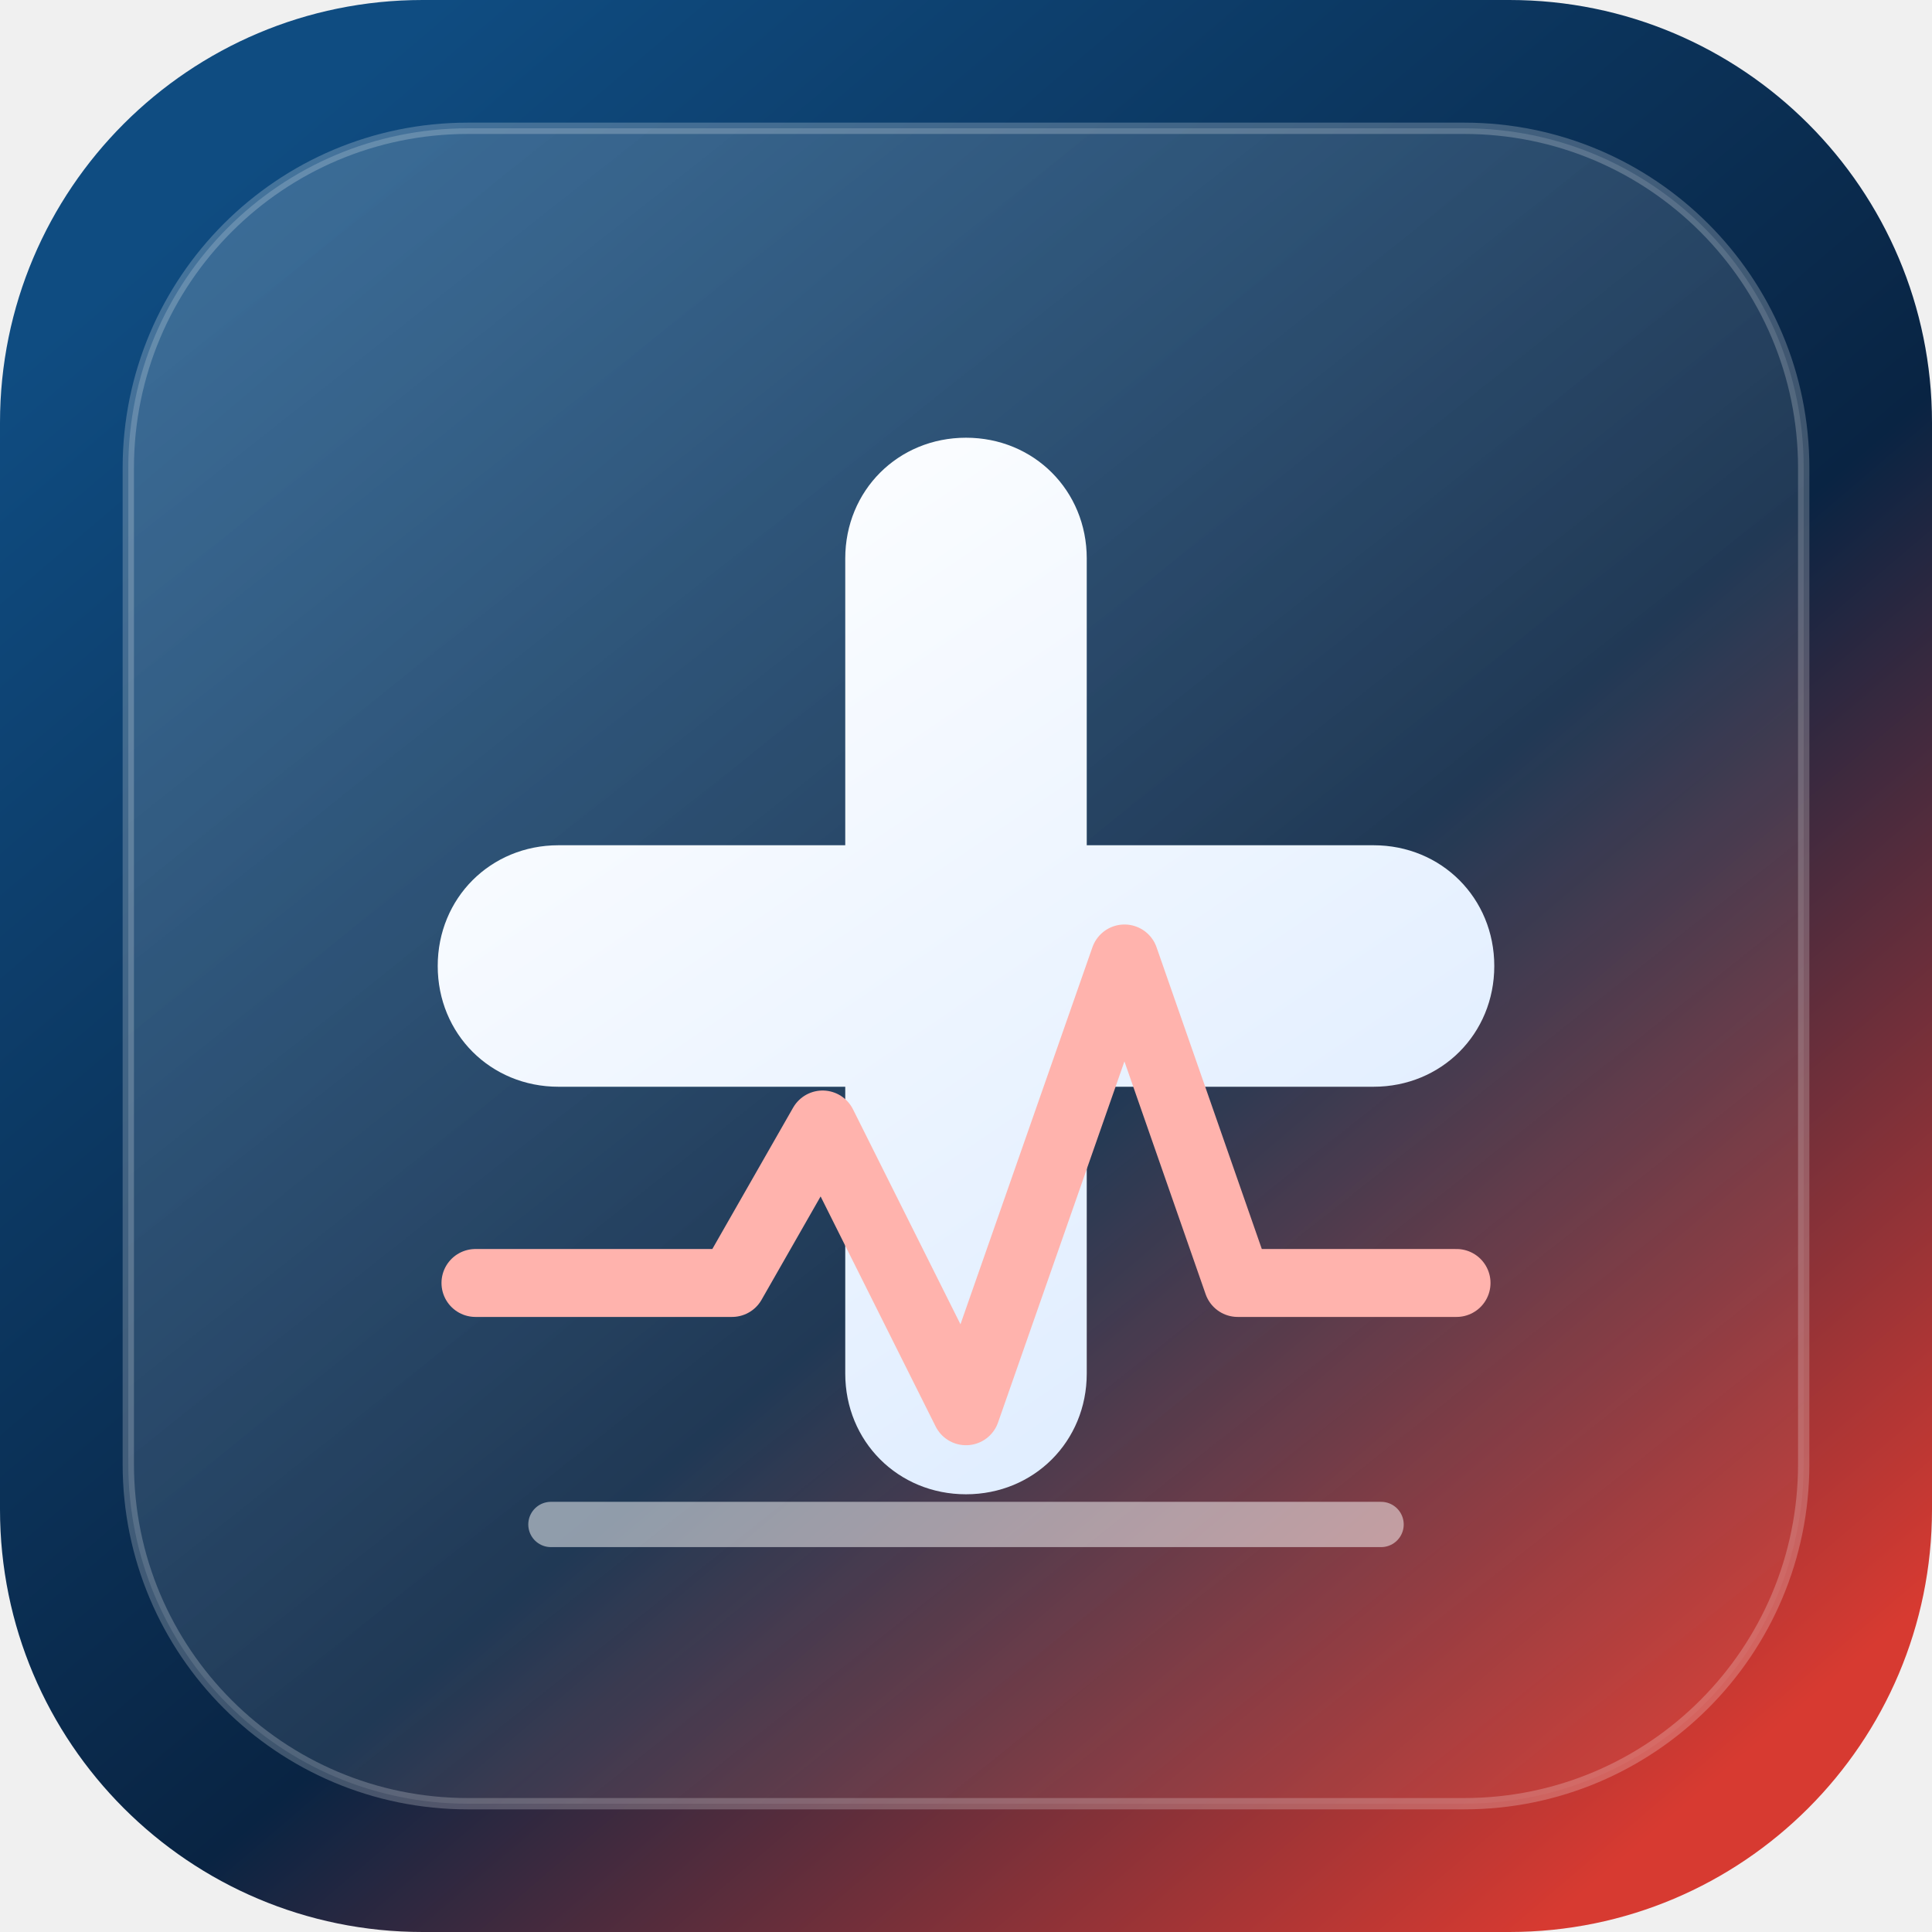
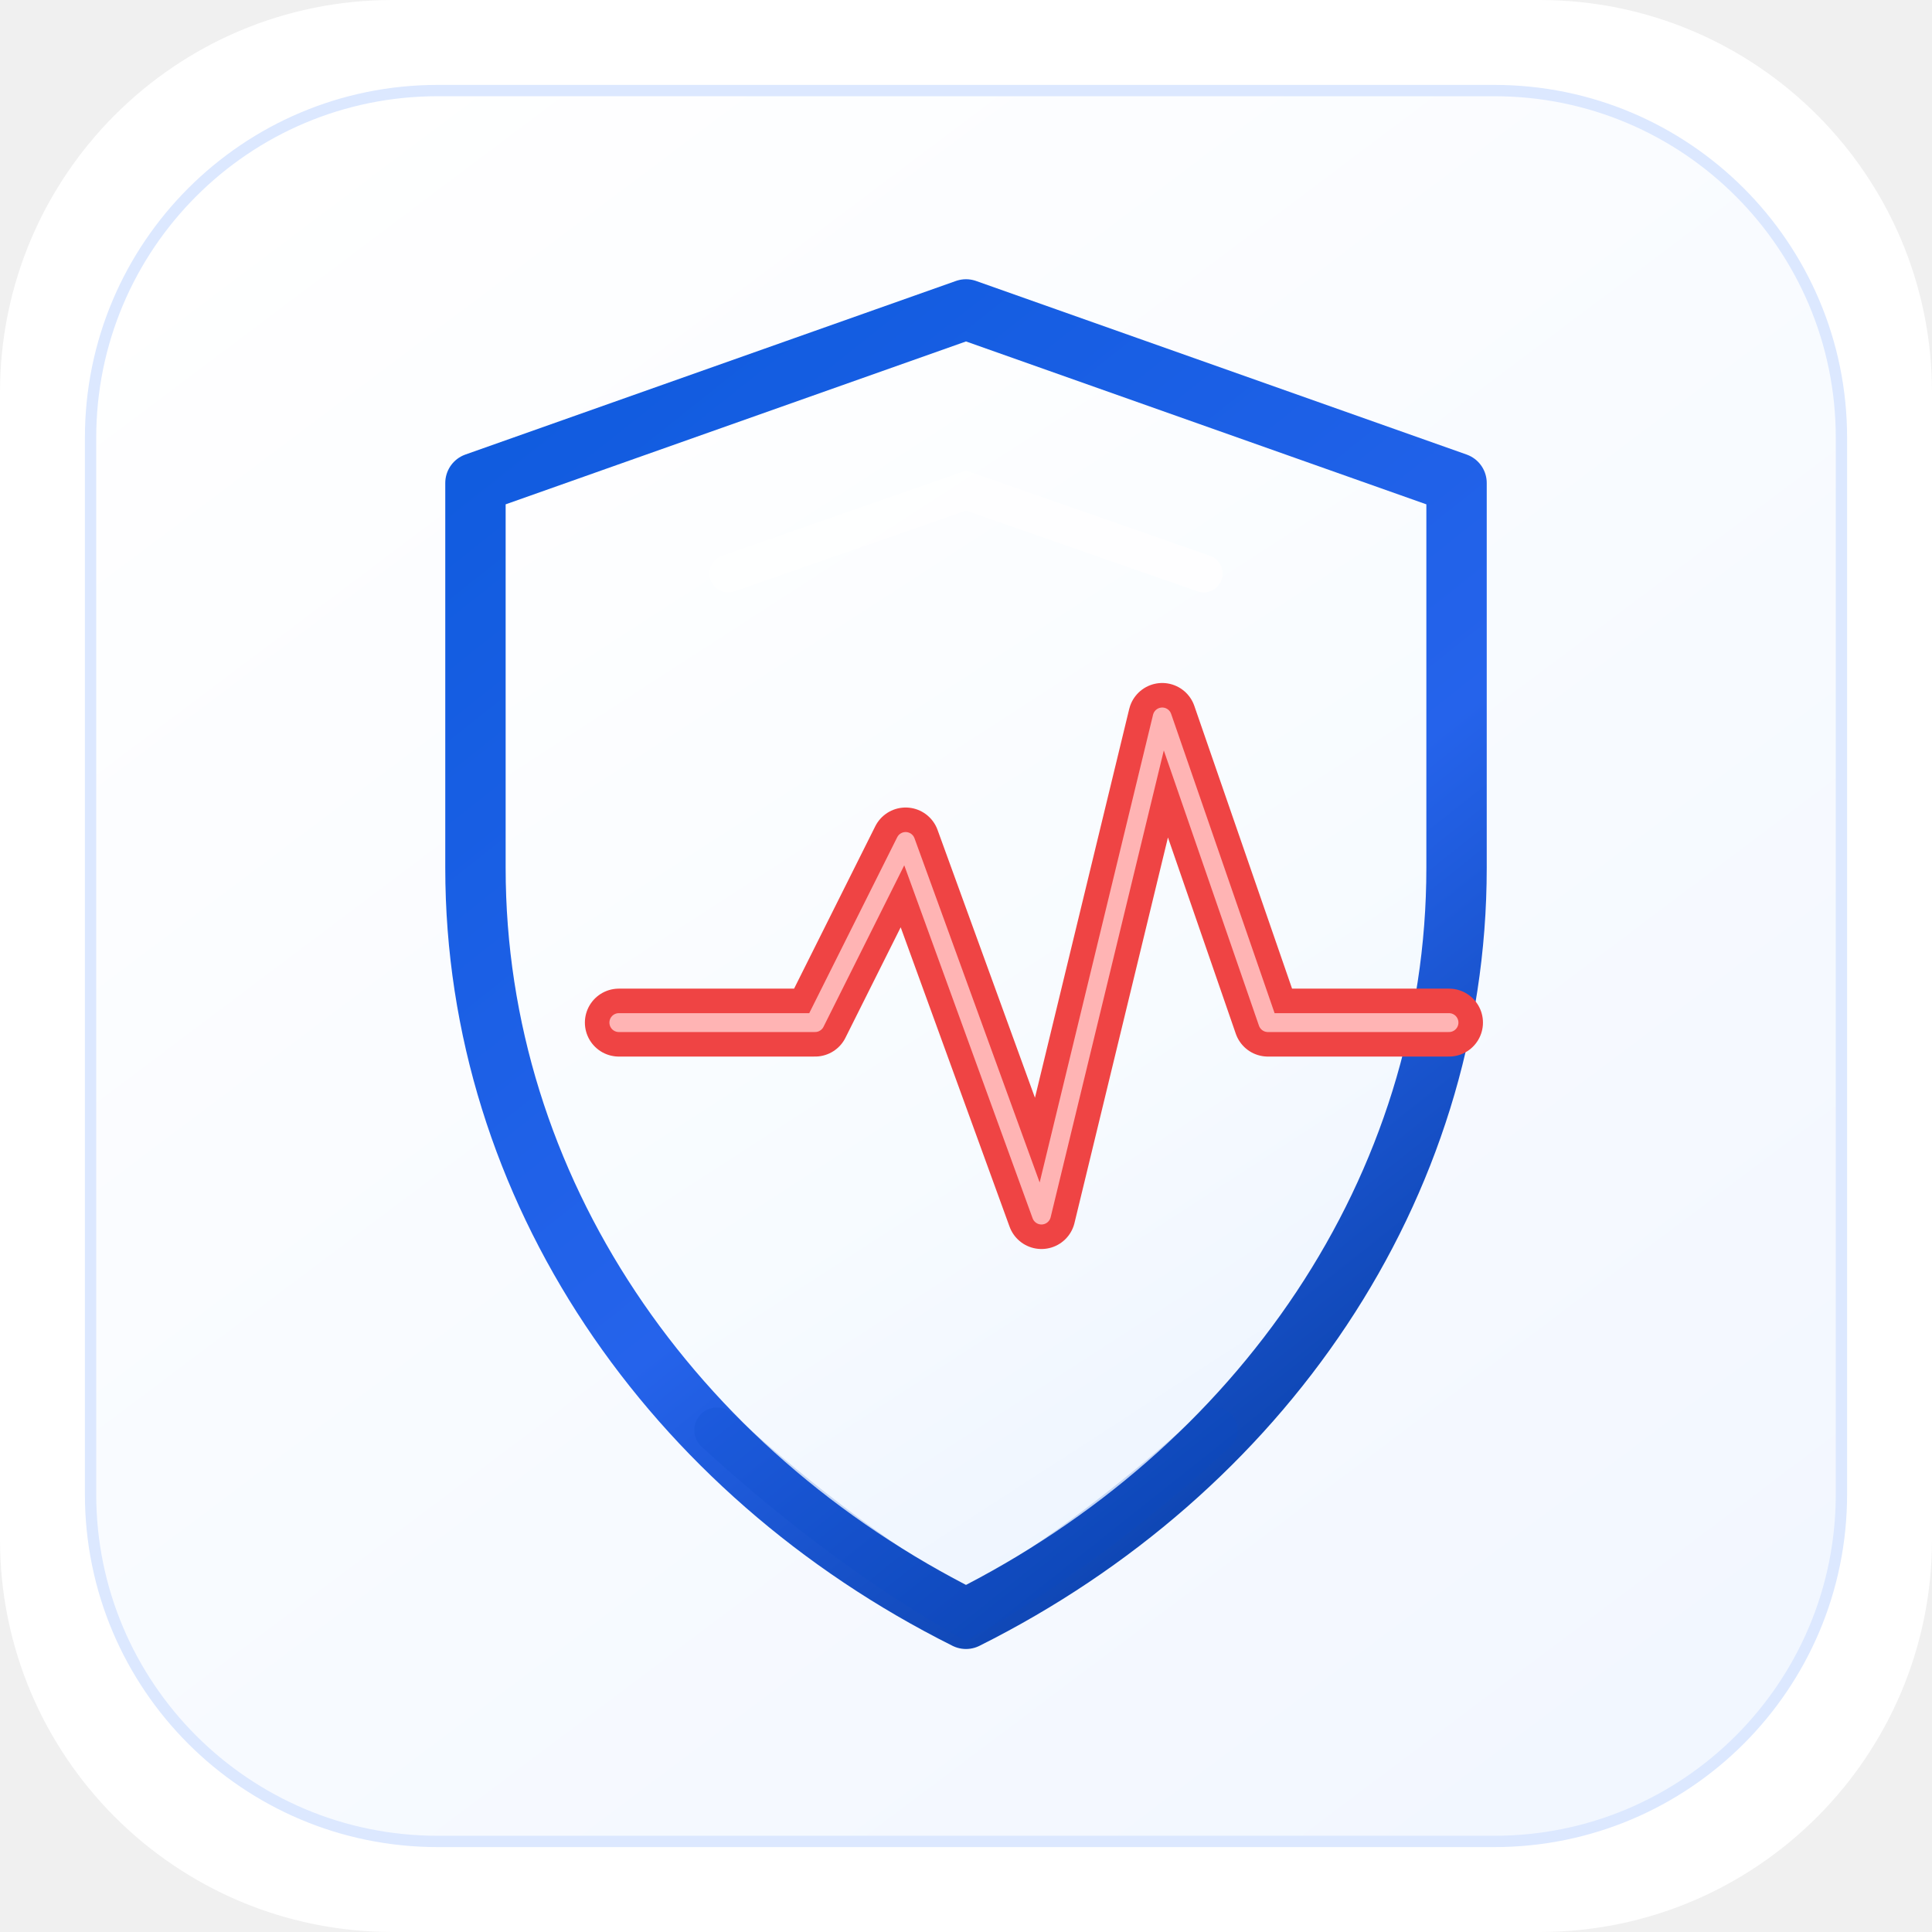
<svg xmlns="http://www.w3.org/2000/svg" width="512" height="512" viewBox="0 0 512 512" fill="none">
-   <rect width="512" height="512" rx="112" fill="url(#bg)" />
-   <rect x="34" y="34" width="444" height="444" rx="90" fill="url(#glass)" stroke="rgba(255,255,255,.22)" stroke-width="3" />
-   <path d="M256 116c18 0 32 14 32 32v76h76c18 0 32 14 32 32s-14 32-32 32h-76v76c0 18-14 32-32 32s-32-14-32-32v-76h-76c-18 0-32-14-32-32s14-32 32-32h76v-76c0-18 14-32 32-32Z" fill="url(#cross)" />
-   <path d="M126 340h68l24-42 38 76 42-120 30 86h58" stroke="#FFB3AD" stroke-width="18" stroke-linecap="round" stroke-linejoin="round" />
-   <path d="M146 404h220" stroke="rgba(255,255,255,.5)" stroke-width="12" stroke-linecap="round" />
+   <rect width="512" height="512" rx="104" fill="#FFFFFF" />
+   <rect x="24" y="24" width="464" height="464" rx="92" fill="url(#surface)" stroke="#DCE8FF" stroke-width="3" />
+   <path d="M256 82 386 128v102c0 85-52 160-130 199-78-39-130-114-130-199V128L256 82Z" fill="url(#shieldFill)" stroke="url(#shieldStroke)" stroke-width="16" stroke-linejoin="round" />
+   <path d="M164 271h52l24-48 36 99 32-132 28 81h48" stroke="#EF4444" stroke-width="18" stroke-linecap="round" stroke-linejoin="round" />
+   <path d="M164 271h52l24-48 36 99 32-132 28 81h48" stroke="#FFB4B4" stroke-width="5" stroke-linecap="round" stroke-linejoin="round" />
+   <path d="M193 152 256 130l63 22" stroke="#FFFFFF" stroke-opacity=".72" stroke-width="10" stroke-linecap="round" />
+   <path d="M190 379c23 21 45 37 66 49 21-12 43-28 66-49" stroke="#0B49C8" stroke-opacity=".18" stroke-width="12" stroke-linecap="round" />
  <defs>
-     <linearGradient id="bg" x1="70" y1="40" x2="445" y2="480" gradientUnits="userSpaceOnUse">
-       <stop stop-color="#0F4C81" />
-       <stop offset=".58" stop-color="#092443" />
-       <stop offset="1" stop-color="#D73A31" />
+     <linearGradient id="surface" x1="80" y1="34" x2="414" y2="478" gradientUnits="userSpaceOnUse">
+       <stop stop-color="#FFFFFF" />
+       <stop offset="1" stop-color="#F2F7FF" />
    </linearGradient>
-     <linearGradient id="glass" x1="96" y1="50" x2="420" y2="460" gradientUnits="userSpaceOnUse">
-       <stop stop-color="rgba(255,255,255,.18)" />
-       <stop offset="1" stop-color="rgba(255,255,255,.04)" />
+     <linearGradient id="shieldFill" x1="154" y1="88" x2="374" y2="428" gradientUnits="userSpaceOnUse">
+       <stop stop-color="#FFFFFF" />
+       <stop offset=".58" stop-color="#F7FBFF" />
+       <stop offset="1" stop-color="#EAF2FF" />
    </linearGradient>
-     <linearGradient id="cross" x1="165" y1="120" x2="348" y2="390" gradientUnits="userSpaceOnUse">
-       <stop stop-color="#FFFFFF" />
-       <stop offset="1" stop-color="#DCEBFF" />
+     <linearGradient id="shieldStroke" x1="134" y1="91" x2="385" y2="407" gradientUnits="userSpaceOnUse">
+       <stop stop-color="#0F5BDE" />
+       <stop offset=".58" stop-color="#2563EB" />
+       <stop offset="1" stop-color="#063B9E" />
    </linearGradient>
  </defs>
</svg>
